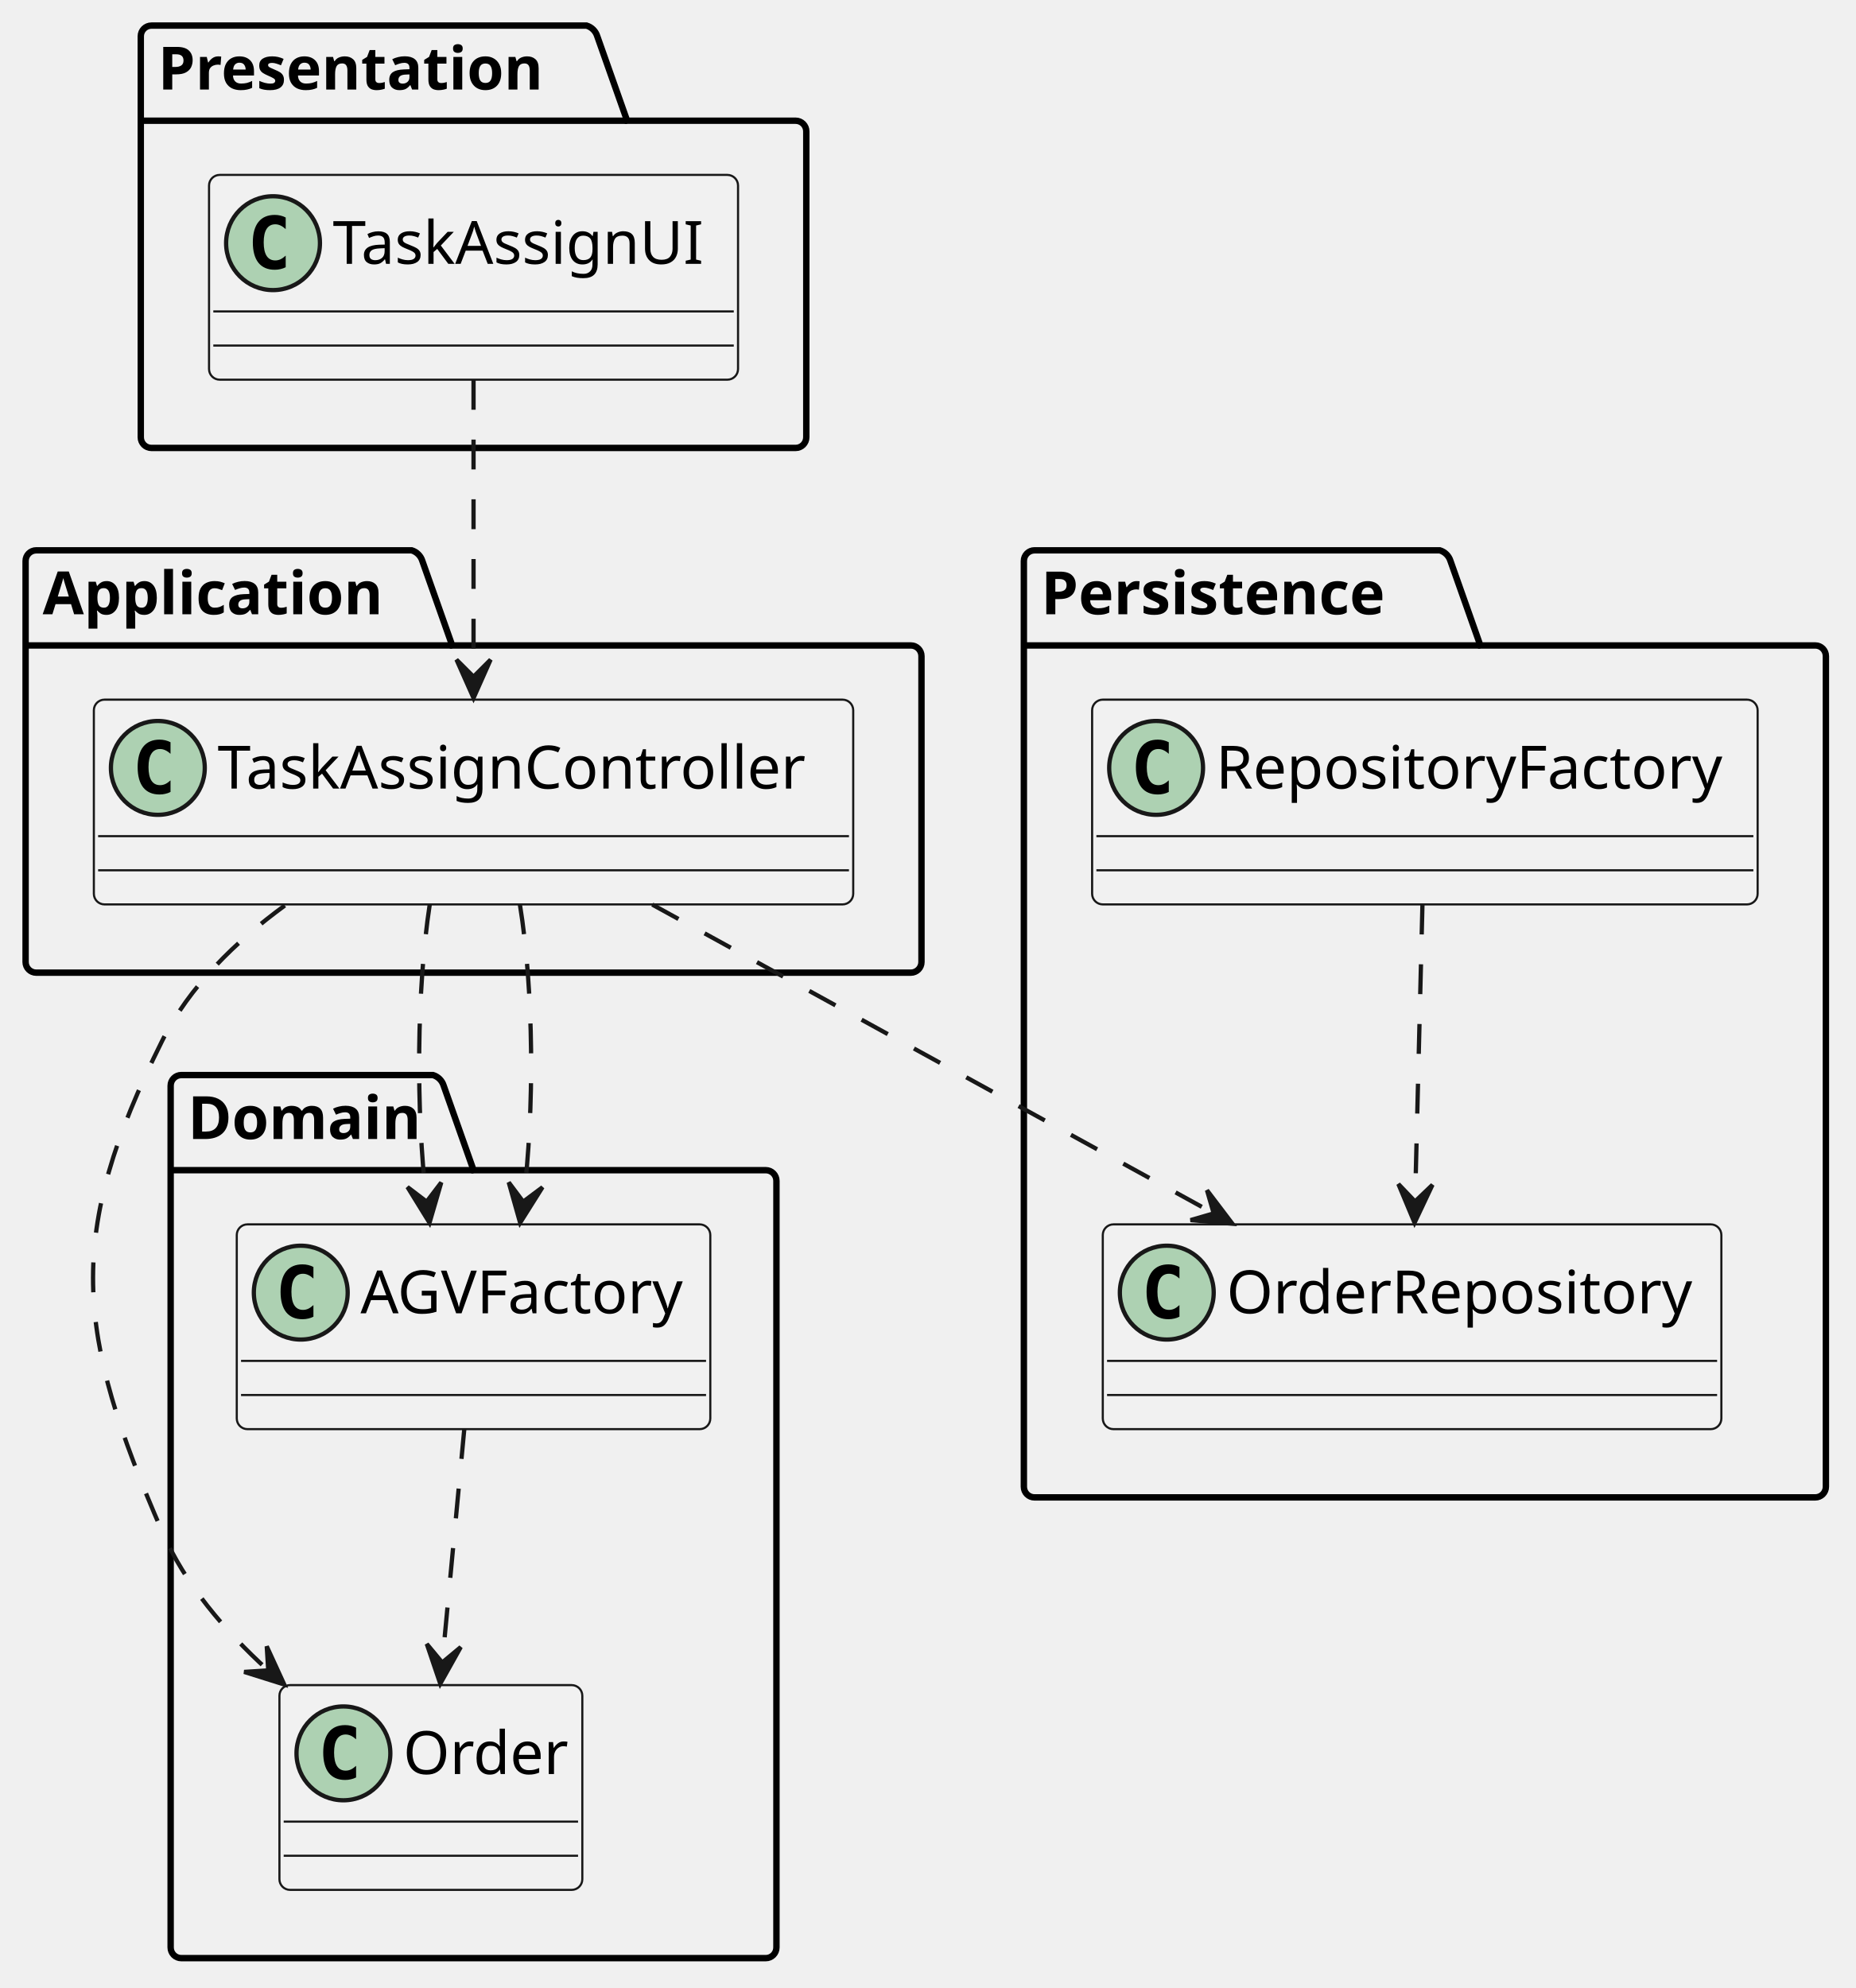
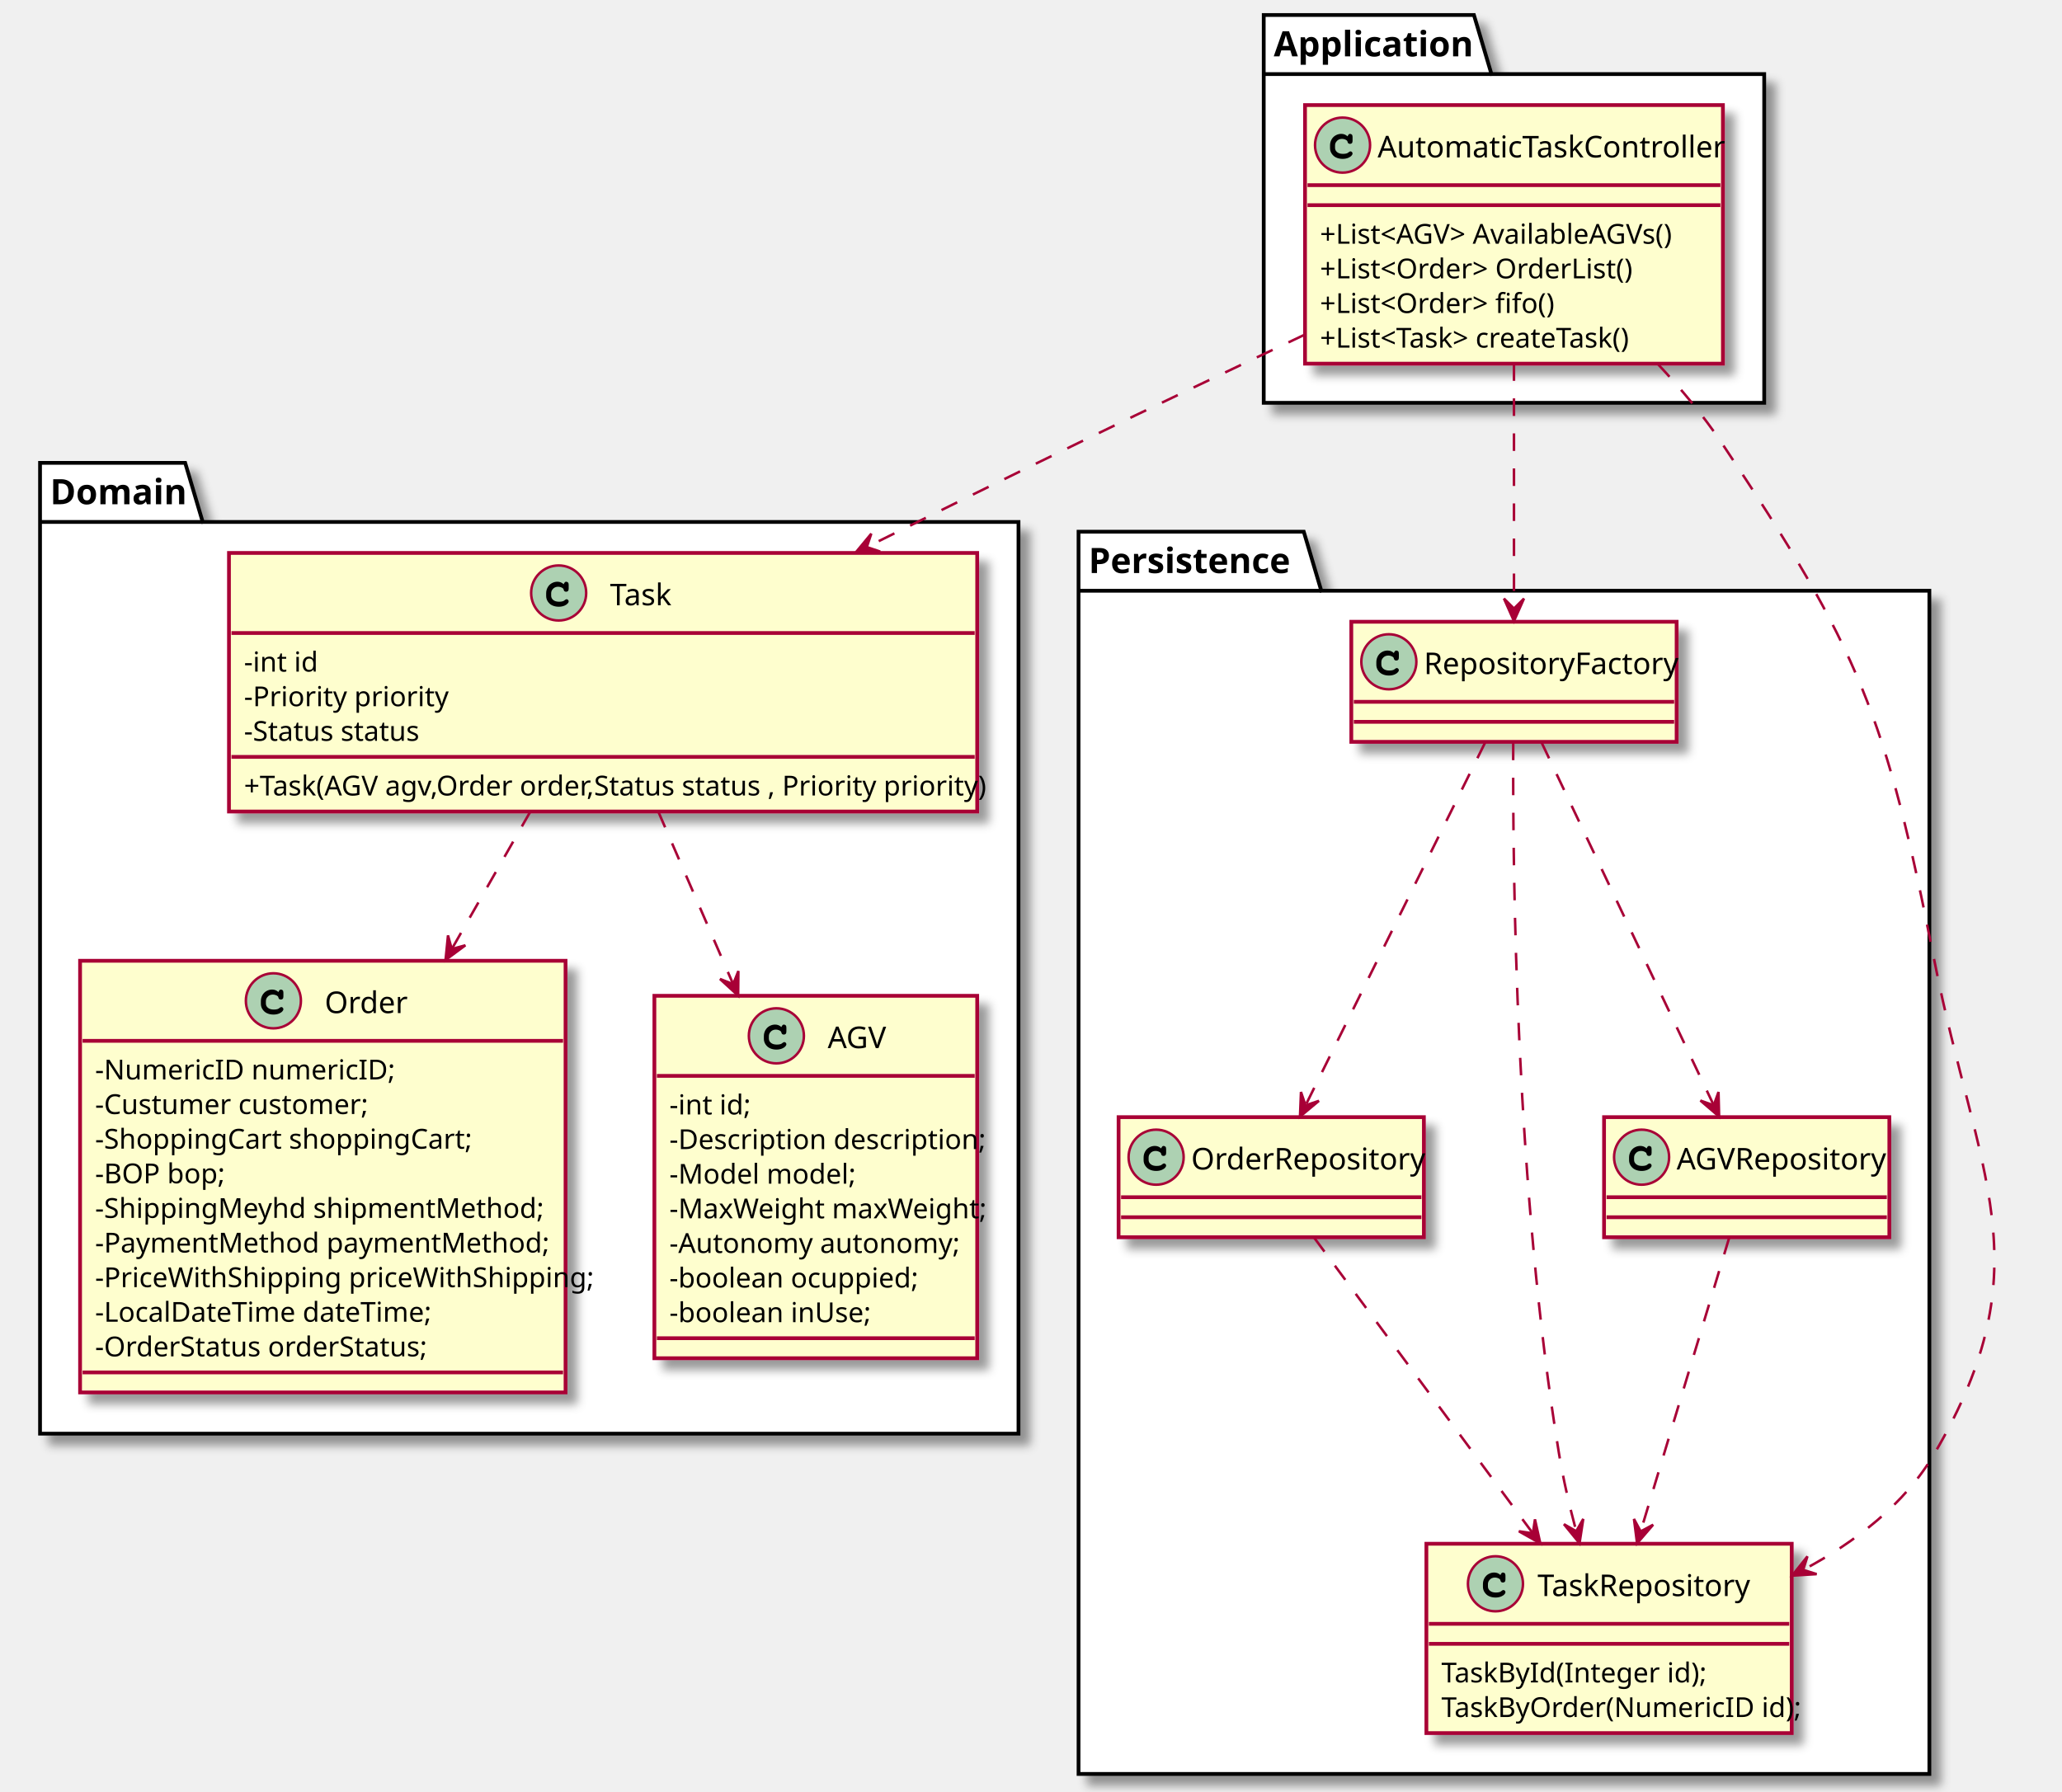
- <svg xmlns="http://www.w3.org/2000/svg" contentStyleType="text/css" height="466px" preserveAspectRatio="none" style="width:435px;height:466px;background:#FFFFFF;" version="1.1" viewBox="0 0 435 466" width="435px" zoomAndPan="magnify">
-   <defs />
+ <svg xmlns="http://www.w3.org/2000/svg" contentScriptType="application/ecmascript" contentStyleType="text/css" height="716px" preserveAspectRatio="none" style="width:824px;height:716px;background:#FFFFFF;" version="1.1" viewBox="0 0 824 716" width="824px" zoomAndPan="magnify">
+   <defs>
+     <filter height="300%" id="fi5oqa2stwlo1" width="300%" x="-1" y="-1">
+       <feGaussianBlur result="blurOut" stdDeviation="2.0" />
+       <feColorMatrix in="blurOut" result="blurOut2" type="matrix" values="0 0 0 0 0 0 0 0 0 0 0 0 0 0 0 0 0 0 .4 0" />
+       <feOffset dx="4.0" dy="4.0" in="blurOut2" result="blurOut3" />
+       <feBlend in="SourceGraphic" in2="blurOut3" mode="normal" />
+     </filter>
+   </defs>
  <g>
-     <g id="cluster_Presentation">
-       <path d="M35.5,6 L137.5,6 A3.75,3.75 0 0 1 140,8.5 L147,28.297 L186.5,28.297 A2.5,2.5 0 0 1 189,30.797 L189,102.5 A2.5,2.5 0 0 1 186.5,105 L35.5,105 A2.5,2.5 0 0 1 33,102.5 L33,8.5 A2.5,2.5 0 0 1 35.5,6 " style="stroke:#000000;stroke-width:1.5;fill:none;" />
-       <line style="stroke:#000000;stroke-width:1.5;fill:none;" x1="33" x2="147" y1="28.297" y2="28.297" />
-       <text fill="#000000" font-family="sans-serif" font-size="14" font-weight="bold" lengthAdjust="spacing" textLength="101" x="37" y="20.995">Presentation</text>
-     </g>
-     <g id="cluster_Application">
-       <path d="M8.5,129 L96.5,129 A3.75,3.75 0 0 1 99,131.5 L106,151.297 L213.5,151.297 A2.5,2.5 0 0 1 216,153.797 L216,225.5 A2.5,2.5 0 0 1 213.5,228 L8.5,228 A2.5,2.5 0 0 1 6,225.5 L6,131.5 A2.5,2.5 0 0 1 8.5,129 " style="stroke:#000000;stroke-width:1.5;fill:none;" />
-       <line style="stroke:#000000;stroke-width:1.5;fill:none;" x1="6" x2="106" y1="151.297" y2="151.297" />
-       <text fill="#000000" font-family="sans-serif" font-size="14" font-weight="bold" lengthAdjust="spacing" textLength="87" x="10" y="143.995">Application</text>
-     </g>
-     <g id="cluster_Domain">
-       <path d="M42.5,252 L101.5,252 A3.75,3.75 0 0 1 104,254.5 L111,274.297 L179.5,274.297 A2.5,2.5 0 0 1 182,276.797 L182,456.5 A2.5,2.5 0 0 1 179.5,459 L42.5,459 A2.5,2.5 0 0 1 40,456.5 L40,254.5 A2.5,2.5 0 0 1 42.5,252 " style="stroke:#000000;stroke-width:1.5;fill:none;" />
-       <line style="stroke:#000000;stroke-width:1.5;fill:none;" x1="40" x2="111" y1="274.297" y2="274.297" />
-       <text fill="#000000" font-family="sans-serif" font-size="14" font-weight="bold" lengthAdjust="spacing" textLength="58" x="44" y="266.995">Domain</text>
-     </g>
-     <g id="cluster_Persistence">
-       <path d="M242.5,129 L337.5,129 A3.75,3.75 0 0 1 340,131.5 L347,151.297 L425.5,151.297 A2.5,2.5 0 0 1 428,153.797 L428,348.5 A2.5,2.5 0 0 1 425.5,351 L242.5,351 A2.5,2.5 0 0 1 240,348.5 L240,131.5 A2.5,2.5 0 0 1 242.5,129 " style="stroke:#000000;stroke-width:1.5;fill:none;" />
-       <line style="stroke:#000000;stroke-width:1.5;fill:none;" x1="240" x2="347" y1="151.297" y2="151.297" />
-       <text fill="#000000" font-family="sans-serif" font-size="14" font-weight="bold" lengthAdjust="spacing" textLength="94" x="244" y="143.995">Persistence</text>
-     </g>
-     <g id="elem_TaskAssignUI">
-       <rect codeLine="5" fill="#F1F1F1" height="48" id="TaskAssignUI" rx="2.5" ry="2.5" style="stroke:#181818;stroke-width:0.5;" width="124" x="49" y="41" />
-       <ellipse cx="64" cy="57" fill="#ADD1B2" rx="11" ry="11" style="stroke:#181818;stroke-width:1.0;" />
-       <path d="M66.969,62.641 Q66.391,62.938 65.75,63.078 Q65.109,63.234 64.406,63.234 Q61.906,63.234 60.578,61.594 Q59.266,59.938 59.266,56.812 Q59.266,53.688 60.578,52.031 Q61.906,50.375 64.406,50.375 Q65.109,50.375 65.75,50.531 Q66.406,50.688 66.969,50.984 L66.969,53.703 Q66.344,53.125 65.75,52.859 Q65.156,52.578 64.531,52.578 Q63.188,52.578 62.5,53.656 Q61.812,54.719 61.812,56.812 Q61.812,58.906 62.5,59.984 Q63.188,61.047 64.531,61.047 Q65.156,61.047 65.75,60.781 Q66.344,60.5 66.969,59.922 L66.969,62.641 Z " fill="#000000" />
-       <text fill="#000000" font-family="sans-serif" font-size="14" lengthAdjust="spacing" textLength="92" x="78" y="61.847">TaskAssignUI</text>
-       <line style="stroke:#181818;stroke-width:0.5;" x1="50" x2="172" y1="73" y2="73" />
-       <line style="stroke:#181818;stroke-width:0.5;" x1="50" x2="172" y1="81" y2="81" />
-     </g>
-     <g id="elem_TaskAssignController">
-       <rect codeLine="11" fill="#F1F1F1" height="48" id="TaskAssignController" rx="2.5" ry="2.5" style="stroke:#181818;stroke-width:0.5;" width="178" x="22" y="164" />
-       <ellipse cx="37" cy="180" fill="#ADD1B2" rx="11" ry="11" style="stroke:#181818;stroke-width:1.0;" />
-       <path d="M39.969,185.641 Q39.391,185.938 38.75,186.078 Q38.109,186.234 37.406,186.234 Q34.906,186.234 33.578,184.594 Q32.266,182.938 32.266,179.812 Q32.266,176.688 33.578,175.031 Q34.906,173.375 37.406,173.375 Q38.109,173.375 38.75,173.531 Q39.406,173.688 39.969,173.984 L39.969,176.703 Q39.344,176.125 38.75,175.859 Q38.156,175.578 37.531,175.578 Q36.188,175.578 35.5,176.656 Q34.812,177.719 34.812,179.812 Q34.812,181.906 35.5,182.984 Q36.188,184.047 37.531,184.047 Q38.156,184.047 38.75,183.781 Q39.344,183.5 39.969,182.922 L39.969,185.641 Z " fill="#000000" />
-       <text fill="#000000" font-family="sans-serif" font-size="14" lengthAdjust="spacing" textLength="146" x="51" y="184.847">TaskAssignController</text>
-       <line style="stroke:#181818;stroke-width:0.5;" x1="23" x2="199" y1="196" y2="196" />
-       <line style="stroke:#181818;stroke-width:0.5;" x1="23" x2="199" y1="204" y2="204" />
-     </g>
-     <g id="elem_Order">
-       <rect codeLine="18" fill="#F1F1F1" height="48" id="Order" rx="2.5" ry="2.5" style="stroke:#181818;stroke-width:0.5;" width="71" x="65.5" y="395" />
-       <ellipse cx="80.5" cy="411" fill="#ADD1B2" rx="11" ry="11" style="stroke:#181818;stroke-width:1.0;" />
-       <path d="M83.469,416.641 Q82.891,416.938 82.25,417.078 Q81.609,417.234 80.906,417.234 Q78.406,417.234 77.078,415.594 Q75.766,413.938 75.766,410.812 Q75.766,407.688 77.078,406.031 Q78.406,404.375 80.906,404.375 Q81.609,404.375 82.25,404.531 Q82.906,404.688 83.469,404.984 L83.469,407.703 Q82.844,407.125 82.25,406.859 Q81.656,406.578 81.031,406.578 Q79.688,406.578 79,407.656 Q78.312,408.719 78.312,410.812 Q78.312,412.906 79,413.984 Q79.688,415.047 81.031,415.047 Q81.656,415.047 82.25,414.781 Q82.844,414.5 83.469,413.922 L83.469,416.641 Z " fill="#000000" />
-       <text fill="#000000" font-family="sans-serif" font-size="14" lengthAdjust="spacing" textLength="39" x="94.5" y="415.847">Order</text>
-       <line style="stroke:#181818;stroke-width:0.5;" x1="66.5" x2="135.5" y1="427" y2="427" />
-       <line style="stroke:#181818;stroke-width:0.5;" x1="66.5" x2="135.5" y1="435" y2="435" />
-     </g>
-     <g id="elem_AGVFactory">
-       <rect codeLine="23" fill="#F1F1F1" height="48" id="AGVFactory" rx="2.5" ry="2.5" style="stroke:#181818;stroke-width:0.5;" width="111" x="55.5" y="287" />
-       <ellipse cx="70.5" cy="303" fill="#ADD1B2" rx="11" ry="11" style="stroke:#181818;stroke-width:1.0;" />
-       <path d="M73.469,308.641 Q72.891,308.938 72.25,309.078 Q71.609,309.234 70.906,309.234 Q68.406,309.234 67.078,307.594 Q65.766,305.938 65.766,302.812 Q65.766,299.688 67.078,298.031 Q68.406,296.375 70.906,296.375 Q71.609,296.375 72.25,296.531 Q72.906,296.688 73.469,296.984 L73.469,299.703 Q72.844,299.125 72.25,298.859 Q71.656,298.578 71.031,298.578 Q69.688,298.578 69,299.656 Q68.312,300.719 68.312,302.812 Q68.312,304.906 69,305.984 Q69.688,307.047 71.031,307.047 Q71.656,307.047 72.25,306.781 Q72.844,306.5 73.469,305.922 L73.469,308.641 Z " fill="#000000" />
-       <text fill="#000000" font-family="sans-serif" font-size="14" lengthAdjust="spacing" textLength="79" x="84.5" y="307.847">AGVFactory</text>
-       <line style="stroke:#181818;stroke-width:0.5;" x1="56.5" x2="165.5" y1="319" y2="319" />
-       <line style="stroke:#181818;stroke-width:0.5;" x1="56.5" x2="165.5" y1="327" y2="327" />
-     </g>
-     <g id="elem_RepositoryFactory">
-       <rect codeLine="31" fill="#F1F1F1" height="48" id="RepositoryFactory" rx="2.5" ry="2.5" style="stroke:#181818;stroke-width:0.5;" width="156" x="256" y="164" />
-       <ellipse cx="271" cy="180" fill="#ADD1B2" rx="11" ry="11" style="stroke:#181818;stroke-width:1.0;" />
-       <path d="M273.969,185.641 Q273.391,185.938 272.75,186.078 Q272.109,186.234 271.406,186.234 Q268.906,186.234 267.578,184.594 Q266.266,182.938 266.266,179.812 Q266.266,176.688 267.578,175.031 Q268.906,173.375 271.406,173.375 Q272.109,173.375 272.75,173.531 Q273.406,173.688 273.969,173.984 L273.969,176.703 Q273.344,176.125 272.75,175.859 Q272.156,175.578 271.531,175.578 Q270.188,175.578 269.5,176.656 Q268.812,177.719 268.812,179.812 Q268.812,181.906 269.5,182.984 Q270.188,184.047 271.531,184.047 Q272.156,184.047 272.75,183.781 Q273.344,183.5 273.969,182.922 L273.969,185.641 Z " fill="#000000" />
-       <text fill="#000000" font-family="sans-serif" font-size="14" lengthAdjust="spacing" textLength="124" x="285" y="184.847">RepositoryFactory</text>
-       <line style="stroke:#181818;stroke-width:0.5;" x1="257" x2="411" y1="196" y2="196" />
-       <line style="stroke:#181818;stroke-width:0.5;" x1="257" x2="411" y1="204" y2="204" />
-     </g>
-     <g id="elem_OrderRepository">
-       <rect codeLine="35" fill="#F1F1F1" height="48" id="OrderRepository" rx="2.5" ry="2.5" style="stroke:#181818;stroke-width:0.5;" width="145" x="258.5" y="287" />
-       <ellipse cx="273.5" cy="303" fill="#ADD1B2" rx="11" ry="11" style="stroke:#181818;stroke-width:1.0;" />
-       <path d="M276.469,308.641 Q275.891,308.938 275.25,309.078 Q274.609,309.234 273.906,309.234 Q271.406,309.234 270.078,307.594 Q268.766,305.938 268.766,302.812 Q268.766,299.688 270.078,298.031 Q271.406,296.375 273.906,296.375 Q274.609,296.375 275.25,296.531 Q275.906,296.688 276.469,296.984 L276.469,299.703 Q275.844,299.125 275.25,298.859 Q274.656,298.578 274.031,298.578 Q272.688,298.578 272,299.656 Q271.312,300.719 271.312,302.812 Q271.312,304.906 272,305.984 Q272.688,307.047 274.031,307.047 Q274.656,307.047 275.25,306.781 Q275.844,306.5 276.469,305.922 L276.469,308.641 Z " fill="#000000" />
-       <text fill="#000000" font-family="sans-serif" font-size="14" lengthAdjust="spacing" textLength="113" x="287.5" y="307.847">OrderRepository</text>
-       <line style="stroke:#181818;stroke-width:0.5;" x1="259.5" x2="402.5" y1="319" y2="319" />
-       <line style="stroke:#181818;stroke-width:0.5;" x1="259.5" x2="402.5" y1="327" y2="327" />
-     </g>
-     <g id="link_TaskAssignUI_TaskAssignController">
-       <path codeLine="42" d="M111,89.04 C111,108.77 111,137.24 111,158.41 " fill="none" id="TaskAssignUI-to-TaskAssignController" style="stroke:#181818;stroke-width:1.0;stroke-dasharray:7.0,7.0;" />
-       <polygon fill="#181818" points="111,163.63,115,154.63,111,158.63,107,154.63,111,163.63" style="stroke:#181818;stroke-width:1.0;" />
-     </g>
-     <g id="link_TaskAssignController_Order">
-       <path codeLine="43" d="M66.76,212.26 C55.29,220.63 44.37,231.22 38,244 C15.19,289.74 17.67,312.11 38,359 C43.37,371.38 52.75,382.35 62.67,391.37 " fill="none" id="TaskAssignController-to-Order" style="stroke:#181818;stroke-width:1.0;stroke-dasharray:7.0,7.0;" />
-       <polygon fill="#181818" points="66.63,394.86,62.527,385.907,62.88,391.552,57.235,391.906,66.63,394.86" style="stroke:#181818;stroke-width:1.0;" />
-     </g>
-     <g id="link_TaskAssignController_OrderRepository">
-       <path codeLine="44" d="M152.9,212.04 C190.4,232.67 245.3,262.86 284.22,284.27 " fill="none" id="TaskAssignController-to-OrderRepository" style="stroke:#181818;stroke-width:1.0;stroke-dasharray:7.0,7.0;" />
-       <polygon fill="#181818" points="288.88,286.84,282.925,278.996,284.5,284.429,279.067,286.004,288.88,286.84" style="stroke:#181818;stroke-width:1.0;" />
-     </g>
-     <g id="link_TaskAssignController_AGVFactory">
-       <path codeLine="45" d="M100.73,212.04 C97.7,231.77 97.44,260.24 99.98,281.41 " fill="none" id="TaskAssignController-to-AGVFactory" style="stroke:#181818;stroke-width:1.0;stroke-dasharray:7.0,7.0;" />
-       <polygon fill="#181818" points="100.68,286.63,103.436,277.175,100.009,281.675,95.508,278.248,100.68,286.63" style="stroke:#181818;stroke-width:1.0;" />
-     </g>
-     <g id="link_TaskAssignController_AGVFactory">
-       <path codeLine="46" d="M121.87,212.04 C125.09,231.77 125.35,260.24 122.67,281.41 " fill="none" id="TaskAssignController-to-AGVFactory-1" style="stroke:#181818;stroke-width:1.0;stroke-dasharray:7.0,7.0;" />
-       <polygon fill="#181818" points="121.92,286.63,127.166,278.295,122.635,281.681,119.248,277.15,121.92,286.63" style="stroke:#181818;stroke-width:1.0;" />
-     </g>
-     <g id="link_RepositoryFactory_OrderRepository">
-       <path codeLine="47" d="M333.43,212.04 C332.94,231.77 332.23,260.24 331.71,281.41 " fill="none" id="RepositoryFactory-to-OrderRepository" style="stroke:#181818;stroke-width:1.0;stroke-dasharray:7.0,7.0;" />
-       <polygon fill="#181818" points="331.58,286.63,335.785,277.724,331.694,281.631,327.787,277.541,331.58,286.63" style="stroke:#181818;stroke-width:1.0;" />
-     </g>
-     <g id="link_AGVFactory_Order">
-       <path codeLine="48" d="M108.83,335 C107.32,351 105.3,372.45 103.69,389.53 " fill="none" id="AGVFactory-to-Order" style="stroke:#181818;stroke-width:1.0;stroke-dasharray:7.0,7.0;" />
-       <polygon fill="#181818" points="103.2,394.68,108.007,386.084,103.658,389.701,100.041,385.351,103.2,394.68" style="stroke:#181818;stroke-width:1.0;" />
-     </g>
+     <polygon fill="#FFFFFF" filter="url(#fi5oqa2stwlo1)" points="505,6,589,6,596,29.609,705,29.609,705,161,505,161,505,6" style="stroke:#000000;stroke-width:1.5;" />
+     <line style="stroke:#000000;stroke-width:1.5;" x1="505" x2="596" y1="29.609" y2="29.609" />
+     <text fill="#000000" font-family="sans-serif" font-size="14" font-weight="bold" lengthAdjust="spacing" textLength="78" x="509" y="22.533">Application</text>
+     <polygon fill="#FFFFFF" filter="url(#fi5oqa2stwlo1)" points="16,185,74,185,81,208.609,407,208.609,407,573,16,573,16,185" style="stroke:#000000;stroke-width:1.5;" />
+     <line style="stroke:#000000;stroke-width:1.5;" x1="16" x2="81" y1="208.609" y2="208.609" />
+     <text fill="#000000" font-family="sans-serif" font-size="14" font-weight="bold" lengthAdjust="spacing" textLength="52" x="20" y="201.533">Domain</text>
+     <polygon fill="#FFFFFF" filter="url(#fi5oqa2stwlo1)" points="431,212.5,521,212.5,528,236.109,771,236.109,771,709,431,709,431,212.5" style="stroke:#000000;stroke-width:1.5;" />
+     <line style="stroke:#000000;stroke-width:1.5;" x1="431" x2="528" y1="236.109" y2="236.109" />
+     <text fill="#000000" font-family="sans-serif" font-size="14" font-weight="bold" lengthAdjust="spacing" textLength="84" x="435" y="229.033">Persistence</text>
+     <rect codeLine="8" fill="#FEFECE" filter="url(#fi5oqa2stwlo1)" height="103.344" id="AutomaticTaskController" style="stroke:#A80036;stroke-width:1.5;" width="167" x="521.5" y="42" />
+     <ellipse cx="536.5" cy="58" fill="#ADD1B2" rx="11" ry="11" style="stroke:#A80036;stroke-width:1.0;" />
+     <path d="M538.5,54.5 Q538.703,54 538.938,53.75 Q539.172,53.5 539.438,53.5 Q539.906,53.5 540.203,53.781 Q540.5,54.062 540.5,54.719 L540.5,56.281 Q540.5,56.938 540.219,57.219 Q539.938,57.5 539.5,57.5 Q539.109,57.5 538.859,57.328 Q538.609,57.156 538.5,56.703 Q538.453,56.391 538.281,56.219 Q537.969,55.891 537.406,55.703 Q536.844,55.5 536.281,55.5 Q535.578,55.5 534.984,55.781 Q534.406,56.062 533.953,56.688 Q533.5,57.312 533.5,58.172 L533.5,59.094 Q533.5,60.125 534.344,60.812 Q535.188,61.5 536.688,61.5 Q537.578,61.5 538.203,61.297 Q538.562,61.188 538.969,60.828 Q539.234,60.625 539.375,60.562 Q539.516,60.5 539.688,60.5 Q540.016,60.5 540.25,60.766 Q540.5,61.016 540.5,61.375 Q540.5,61.719 540.156,62.125 Q539.656,62.719 538.859,63.047 Q537.812,63.5 536.531,63.5 Q535.031,63.5 533.828,62.906 Q532.859,62.438 532.172,61.422 Q531.5,60.406 531.5,59.203 L531.5,58.109 Q531.5,56.859 532.094,55.766 Q532.703,54.672 533.75,54.094 Q534.812,53.5 536,53.5 Q536.719,53.5 537.344,53.75 Q537.969,54 538.5,54.5 Z " fill="#000000" />
+     <text fill="#000000" font-family="sans-serif" font-size="12" lengthAdjust="spacing" textLength="135" x="550.5" y="62.91">AutomaticTaskController</text>
+     <line style="stroke:#A80036;stroke-width:1.5;" x1="522.5" x2="687.5" y1="74" y2="74" />
+     <line style="stroke:#A80036;stroke-width:1.5;" x1="522.5" x2="687.5" y1="82" y2="82" />
+     <text fill="#000000" font-family="sans-serif" font-size="11" lengthAdjust="spacing" textLength="144" x="527.5" y="97.419">+List&lt;AGV&gt; AvailableAGVs()</text>
+     <text fill="#000000" font-family="sans-serif" font-size="11" lengthAdjust="spacing" textLength="119" x="527.5" y="111.255">+List&lt;Order&gt; OrderList()</text>
+     <text fill="#000000" font-family="sans-serif" font-size="11" lengthAdjust="spacing" textLength="90" x="527.5" y="125.091">+List&lt;Order&gt; fifo()</text>
+     <text fill="#000000" font-family="sans-serif" font-size="11" lengthAdjust="spacing" textLength="123" x="527.5" y="138.927">+List&lt;Task&gt; createTask()</text>
+     <rect codeLine="19" fill="#FEFECE" filter="url(#fi5oqa2stwlo1)" height="172.523" id="Order" style="stroke:#A80036;stroke-width:1.5;" width="194" x="32" y="384" />
+     <ellipse cx="109.25" cy="400" fill="#ADD1B2" rx="11" ry="11" style="stroke:#A80036;stroke-width:1.0;" />
+     <path d="M111.25,396.5 Q111.453,396 111.688,395.75 Q111.922,395.5 112.188,395.5 Q112.656,395.5 112.953,395.781 Q113.25,396.062 113.25,396.719 L113.25,398.281 Q113.25,398.938 112.969,399.219 Q112.688,399.5 112.25,399.5 Q111.859,399.5 111.609,399.328 Q111.359,399.156 111.25,398.703 Q111.203,398.391 111.031,398.219 Q110.719,397.891 110.156,397.703 Q109.594,397.5 109.031,397.5 Q108.328,397.5 107.734,397.781 Q107.156,398.062 106.703,398.688 Q106.25,399.312 106.25,400.172 L106.25,401.094 Q106.25,402.125 107.094,402.812 Q107.938,403.5 109.438,403.5 Q110.328,403.5 110.953,403.297 Q111.312,403.188 111.719,402.828 Q111.984,402.625 112.125,402.562 Q112.266,402.5 112.438,402.5 Q112.766,402.5 113,402.766 Q113.25,403.016 113.25,403.375 Q113.25,403.719 112.906,404.125 Q112.406,404.719 111.609,405.047 Q110.562,405.5 109.281,405.5 Q107.781,405.5 106.578,404.906 Q105.609,404.438 104.922,403.422 Q104.25,402.406 104.25,401.203 L104.25,400.109 Q104.25,398.859 104.844,397.766 Q105.453,396.672 106.5,396.094 Q107.562,395.5 108.75,395.5 Q109.469,395.5 110.094,395.75 Q110.719,396 111.25,396.5 Z " fill="#000000" />
+     <text fill="#000000" font-family="sans-serif" font-size="12" lengthAdjust="spacing" textLength="31" x="129.75" y="404.91">Order</text>
+     <line style="stroke:#A80036;stroke-width:1.5;" x1="33" x2="225" y1="416" y2="416" />
+     <text fill="#000000" font-family="sans-serif" font-size="11" lengthAdjust="spacing" textLength="105" x="38" y="431.419">-NumericID numericID;</text>
+     <text fill="#000000" font-family="sans-serif" font-size="11" lengthAdjust="spacing" textLength="101" x="38" y="445.255">-Custumer customer;</text>
+     <text fill="#000000" font-family="sans-serif" font-size="11" lengthAdjust="spacing" textLength="139" x="38" y="459.091">-ShoppingCart shoppingCart;</text>
+     <text fill="#000000" font-family="sans-serif" font-size="11" lengthAdjust="spacing" textLength="49" x="38" y="472.927">-BOP bop;</text>
+     <text fill="#000000" font-family="sans-serif" font-size="11" lengthAdjust="spacing" textLength="161" x="38" y="486.763">-ShippingMeyhd shipmentMethod;</text>
+     <text fill="#000000" font-family="sans-serif" font-size="11" lengthAdjust="spacing" textLength="162" x="38" y="500.599">-PaymentMethod paymentMethod;</text>
+     <text fill="#000000" font-family="sans-serif" font-size="11" lengthAdjust="spacing" textLength="182" x="38" y="514.435">-PriceWithShipping priceWithShipping;</text>
+     <text fill="#000000" font-family="sans-serif" font-size="11" lengthAdjust="spacing" textLength="123" x="38" y="528.27">-LocalDateTime dateTime;</text>
+     <text fill="#000000" font-family="sans-serif" font-size="11" lengthAdjust="spacing" textLength="126" x="38" y="542.106">-OrderStatus orderStatus;</text>
+     <line style="stroke:#A80036;stroke-width:1.5;" x1="33" x2="225" y1="548.523" y2="548.523" />
+     <rect codeLine="32" fill="#FEFECE" filter="url(#fi5oqa2stwlo1)" height="103.344" id="Task" style="stroke:#A80036;stroke-width:1.5;" width="299" x="91.5" y="221" />
+     <ellipse cx="223.25" cy="237" fill="#ADD1B2" rx="11" ry="11" style="stroke:#A80036;stroke-width:1.0;" />
+     <path d="M225.25,233.5 Q225.453,233 225.688,232.75 Q225.922,232.5 226.188,232.5 Q226.656,232.5 226.953,232.781 Q227.25,233.062 227.25,233.719 L227.25,235.281 Q227.25,235.938 226.969,236.219 Q226.688,236.5 226.25,236.5 Q225.859,236.5 225.609,236.328 Q225.359,236.156 225.25,235.703 Q225.203,235.391 225.031,235.219 Q224.719,234.891 224.156,234.703 Q223.594,234.5 223.031,234.5 Q222.328,234.5 221.734,234.781 Q221.156,235.062 220.703,235.688 Q220.25,236.312 220.25,237.172 L220.25,238.094 Q220.25,239.125 221.094,239.812 Q221.938,240.5 223.438,240.5 Q224.328,240.5 224.953,240.297 Q225.312,240.188 225.719,239.828 Q225.984,239.625 226.125,239.562 Q226.266,239.5 226.438,239.5 Q226.766,239.5 227,239.766 Q227.25,240.016 227.25,240.375 Q227.25,240.719 226.906,241.125 Q226.406,241.719 225.609,242.047 Q224.562,242.5 223.281,242.5 Q221.781,242.5 220.578,241.906 Q219.609,241.438 218.922,240.422 Q218.25,239.406 218.25,238.203 L218.25,237.109 Q218.25,235.859 218.844,234.766 Q219.453,233.672 220.5,233.094 Q221.562,232.5 222.75,232.5 Q223.469,232.5 224.094,232.75 Q224.719,233 225.25,233.5 Z " fill="#000000" />
+     <text fill="#000000" font-family="sans-serif" font-size="12" lengthAdjust="spacing" textLength="27" x="243.75" y="241.91">Task</text>
+     <line style="stroke:#A80036;stroke-width:1.5;" x1="92.5" x2="389.5" y1="253" y2="253" />
+     <text fill="#000000" font-family="sans-serif" font-size="11" lengthAdjust="spacing" textLength="26" x="97.5" y="268.419">-int id</text>
+     <text fill="#000000" font-family="sans-serif" font-size="11" lengthAdjust="spacing" textLength="73" x="97.5" y="282.255">-Priority priority</text>
+     <text fill="#000000" font-family="sans-serif" font-size="11" lengthAdjust="spacing" textLength="68" x="97.5" y="296.091">-Status status</text>
+     <line style="stroke:#A80036;stroke-width:1.5;" x1="92.5" x2="389.5" y1="302.508" y2="302.508" />
+     <text fill="#000000" font-family="sans-serif" font-size="11" lengthAdjust="spacing" textLength="287" x="97.5" y="317.927">+Task(AGV agv,Order order,Status status , Priority priority)</text>
+     <rect codeLine="39" fill="#FEFECE" filter="url(#fi5oqa2stwlo1)" height="144.852" id="AGV" style="stroke:#A80036;stroke-width:1.5;" width="129" x="261.5" y="398" />
+     <ellipse cx="310.25" cy="414" fill="#ADD1B2" rx="11" ry="11" style="stroke:#A80036;stroke-width:1.0;" />
+     <path d="M312.25,410.5 Q312.453,410 312.688,409.75 Q312.922,409.5 313.188,409.5 Q313.656,409.5 313.953,409.781 Q314.25,410.062 314.25,410.719 L314.25,412.281 Q314.25,412.938 313.969,413.219 Q313.688,413.5 313.25,413.5 Q312.859,413.5 312.609,413.328 Q312.359,413.156 312.25,412.703 Q312.203,412.391 312.031,412.219 Q311.719,411.891 311.156,411.703 Q310.594,411.5 310.031,411.5 Q309.328,411.5 308.734,411.781 Q308.156,412.062 307.703,412.688 Q307.25,413.312 307.25,414.172 L307.25,415.094 Q307.25,416.125 308.094,416.812 Q308.938,417.5 310.438,417.5 Q311.328,417.5 311.953,417.297 Q312.312,417.188 312.719,416.828 Q312.984,416.625 313.125,416.562 Q313.266,416.5 313.438,416.5 Q313.766,416.5 314,416.766 Q314.25,417.016 314.25,417.375 Q314.25,417.719 313.906,418.125 Q313.406,418.719 312.609,419.047 Q311.562,419.5 310.281,419.5 Q308.781,419.5 307.578,418.906 Q306.609,418.438 305.922,417.422 Q305.25,416.406 305.25,415.203 L305.25,414.109 Q305.25,412.859 305.844,411.766 Q306.453,410.672 307.5,410.094 Q308.562,409.5 309.75,409.5 Q310.469,409.5 311.094,409.75 Q311.719,410 312.25,410.5 Z " fill="#000000" />
+     <text fill="#000000" font-family="sans-serif" font-size="12" lengthAdjust="spacing" textLength="23" x="330.75" y="418.91">AGV</text>
+     <line style="stroke:#A80036;stroke-width:1.5;" x1="262.5" x2="389.5" y1="430" y2="430" />
+     <text fill="#000000" font-family="sans-serif" font-size="11" lengthAdjust="spacing" textLength="29" x="267.5" y="445.419">-int id;</text>
+     <text fill="#000000" font-family="sans-serif" font-size="11" lengthAdjust="spacing" textLength="117" x="267.5" y="459.255">-Description description;</text>
+     <text fill="#000000" font-family="sans-serif" font-size="11" lengthAdjust="spacing" textLength="66" x="267.5" y="473.091">-Model model;</text>
+     <text fill="#000000" font-family="sans-serif" font-size="11" lengthAdjust="spacing" textLength="116" x="267.5" y="486.927">-MaxWeight maxWeight;</text>
+     <text fill="#000000" font-family="sans-serif" font-size="11" lengthAdjust="spacing" textLength="106" x="267.5" y="500.763">-Autonomy autonomy;</text>
+     <text fill="#000000" font-family="sans-serif" font-size="11" lengthAdjust="spacing" textLength="92" x="267.5" y="514.599">-boolean ocuppied;</text>
+     <text fill="#000000" font-family="sans-serif" font-size="11" lengthAdjust="spacing" textLength="75" x="267.5" y="528.435">-boolean inUse;</text>
+     <line style="stroke:#A80036;stroke-width:1.5;" x1="262.5" x2="389.5" y1="534.852" y2="534.852" />
+     <rect codeLine="52" fill="#FEFECE" filter="url(#fi5oqa2stwlo1)" height="48" id="RepositoryFactory" style="stroke:#A80036;stroke-width:1.5;" width="130" x="540" y="248.5" />
+     <ellipse cx="555" cy="264.5" fill="#ADD1B2" rx="11" ry="11" style="stroke:#A80036;stroke-width:1.0;" />
+     <path d="M557,261 Q557.203,260.5 557.438,260.25 Q557.672,260 557.938,260 Q558.406,260 558.703,260.281 Q559,260.562 559,261.219 L559,262.781 Q559,263.438 558.719,263.719 Q558.438,264 558,264 Q557.609,264 557.359,263.828 Q557.109,263.656 557,263.203 Q556.953,262.891 556.781,262.719 Q556.469,262.391 555.906,262.203 Q555.344,262 554.781,262 Q554.078,262 553.484,262.281 Q552.906,262.562 552.453,263.188 Q552,263.812 552,264.672 L552,265.594 Q552,266.625 552.844,267.312 Q553.688,268 555.188,268 Q556.078,268 556.703,267.797 Q557.062,267.688 557.469,267.328 Q557.734,267.125 557.875,267.062 Q558.016,267 558.188,267 Q558.516,267 558.75,267.266 Q559,267.516 559,267.875 Q559,268.219 558.656,268.625 Q558.156,269.219 557.359,269.547 Q556.312,270 555.031,270 Q553.531,270 552.328,269.406 Q551.359,268.938 550.672,267.922 Q550,266.906 550,265.703 L550,264.609 Q550,263.359 550.594,262.266 Q551.203,261.172 552.25,260.594 Q553.312,260 554.5,260 Q555.219,260 555.844,260.25 Q556.469,260.5 557,261 Z " fill="#000000" />
+     <text fill="#000000" font-family="sans-serif" font-size="12" lengthAdjust="spacing" textLength="98" x="569" y="269.41">RepositoryFactory</text>
+     <line style="stroke:#A80036;stroke-width:1.5;" x1="541" x2="669" y1="280.5" y2="280.5" />
+     <line style="stroke:#A80036;stroke-width:1.5;" x1="541" x2="669" y1="288.5" y2="288.5" />
+     <rect codeLine="56" fill="#FEFECE" filter="url(#fi5oqa2stwlo1)" height="48" id="OrderRepository" style="stroke:#A80036;stroke-width:1.5;" width="122" x="447" y="446.5" />
+     <ellipse cx="462" cy="462.5" fill="#ADD1B2" rx="11" ry="11" style="stroke:#A80036;stroke-width:1.0;" />
+     <path d="M464,459 Q464.203,458.5 464.438,458.25 Q464.672,458 464.938,458 Q465.406,458 465.703,458.281 Q466,458.562 466,459.219 L466,460.781 Q466,461.438 465.719,461.719 Q465.438,462 465,462 Q464.609,462 464.359,461.828 Q464.109,461.656 464,461.203 Q463.953,460.891 463.781,460.719 Q463.469,460.391 462.906,460.203 Q462.344,460 461.781,460 Q461.078,460 460.484,460.281 Q459.906,460.562 459.453,461.188 Q459,461.812 459,462.672 L459,463.594 Q459,464.625 459.844,465.312 Q460.688,466 462.188,466 Q463.078,466 463.703,465.797 Q464.062,465.688 464.469,465.328 Q464.734,465.125 464.875,465.062 Q465.016,465 465.188,465 Q465.516,465 465.75,465.266 Q466,465.516 466,465.875 Q466,466.219 465.656,466.625 Q465.156,467.219 464.359,467.547 Q463.312,468 462.031,468 Q460.531,468 459.328,467.406 Q458.359,466.938 457.672,465.922 Q457,464.906 457,463.703 L457,462.609 Q457,461.359 457.594,460.266 Q458.203,459.172 459.25,458.594 Q460.312,458 461.5,458 Q462.219,458 462.844,458.25 Q463.469,458.5 464,459 Z " fill="#000000" />
+     <text fill="#000000" font-family="sans-serif" font-size="12" lengthAdjust="spacing" textLength="90" x="476" y="467.41">OrderRepository</text>
+     <line style="stroke:#A80036;stroke-width:1.5;" x1="448" x2="568" y1="478.5" y2="478.5" />
+     <line style="stroke:#A80036;stroke-width:1.5;" x1="448" x2="568" y1="486.5" y2="486.5" />
+     <rect codeLine="59" fill="#FEFECE" filter="url(#fi5oqa2stwlo1)" height="75.672" id="TaskRepository" style="stroke:#A80036;stroke-width:1.5;" width="146" x="570" y="617" />
+     <ellipse cx="597.6" cy="633" fill="#ADD1B2" rx="11" ry="11" style="stroke:#A80036;stroke-width:1.0;" />
+     <path d="M599.6,629.5 Q599.803,629 600.038,628.75 Q600.272,628.5 600.538,628.5 Q601.006,628.5 601.303,628.781 Q601.6,629.062 601.6,629.719 L601.6,631.281 Q601.6,631.938 601.319,632.219 Q601.038,632.5 600.6,632.5 Q600.209,632.5 599.959,632.328 Q599.709,632.156 599.6,631.703 Q599.553,631.391 599.381,631.219 Q599.069,630.891 598.506,630.703 Q597.944,630.5 597.381,630.5 Q596.678,630.5 596.084,630.781 Q595.506,631.062 595.053,631.688 Q594.6,632.312 594.6,633.172 L594.6,634.094 Q594.6,635.125 595.444,635.812 Q596.288,636.5 597.788,636.5 Q598.678,636.5 599.303,636.297 Q599.663,636.188 600.069,635.828 Q600.334,635.625 600.475,635.562 Q600.616,635.5 600.788,635.5 Q601.116,635.5 601.35,635.766 Q601.6,636.016 601.6,636.375 Q601.6,636.719 601.256,637.125 Q600.756,637.719 599.959,638.047 Q598.913,638.5 597.631,638.5 Q596.131,638.5 594.928,637.906 Q593.959,637.438 593.272,636.422 Q592.6,635.406 592.6,634.203 L592.6,633.109 Q592.6,631.859 593.194,630.766 Q593.803,629.672 594.85,629.094 Q595.913,628.5 597.1,628.5 Q597.819,628.5 598.444,628.75 Q599.069,629 599.6,629.5 Z " fill="#000000" />
+     <text fill="#000000" font-family="sans-serif" font-size="12" lengthAdjust="spacing" textLength="86" x="614.4" y="637.91">TaskRepository</text>
+     <line style="stroke:#A80036;stroke-width:1.5;" x1="571" x2="715" y1="649" y2="649" />
+     <line style="stroke:#A80036;stroke-width:1.5;" x1="571" x2="715" y1="657" y2="657" />
+     <text fill="#000000" font-family="sans-serif" font-size="11" lengthAdjust="spacing" textLength="99" x="576" y="672.419">TaskById(Integer id);</text>
+     <text fill="#000000" font-family="sans-serif" font-size="11" lengthAdjust="spacing" textLength="134" x="576" y="686.255">TaskByOrder(NumericID id);</text>
+     <rect codeLine="64" fill="#FEFECE" filter="url(#fi5oqa2stwlo1)" height="48" id="AGVRepository" style="stroke:#A80036;stroke-width:1.5;" width="114" x="641" y="446.5" />
+     <ellipse cx="656" cy="462.5" fill="#ADD1B2" rx="11" ry="11" style="stroke:#A80036;stroke-width:1.0;" />
+     <path d="M658,459 Q658.203,458.5 658.438,458.25 Q658.672,458 658.938,458 Q659.406,458 659.703,458.281 Q660,458.562 660,459.219 L660,460.781 Q660,461.438 659.719,461.719 Q659.438,462 659,462 Q658.609,462 658.359,461.828 Q658.109,461.656 658,461.203 Q657.953,460.891 657.781,460.719 Q657.469,460.391 656.906,460.203 Q656.344,460 655.781,460 Q655.078,460 654.484,460.281 Q653.906,460.562 653.453,461.188 Q653,461.812 653,462.672 L653,463.594 Q653,464.625 653.844,465.312 Q654.688,466 656.188,466 Q657.078,466 657.703,465.797 Q658.062,465.688 658.469,465.328 Q658.734,465.125 658.875,465.062 Q659.016,465 659.188,465 Q659.516,465 659.75,465.266 Q660,465.516 660,465.875 Q660,466.219 659.656,466.625 Q659.156,467.219 658.359,467.547 Q657.312,468 656.031,468 Q654.531,468 653.328,467.406 Q652.359,466.938 651.672,465.922 Q651,464.906 651,463.703 L651,462.609 Q651,461.359 651.594,460.266 Q652.203,459.172 653.25,458.594 Q654.312,458 655.5,458 Q656.219,458 656.844,458.25 Q657.469,458.5 658,459 Z " fill="#000000" />
+     <text fill="#000000" font-family="sans-serif" font-size="12" lengthAdjust="spacing" textLength="82" x="670" y="467.41">AGVRepository</text>
+     <line style="stroke:#A80036;stroke-width:1.5;" x1="642" x2="754" y1="478.5" y2="478.5" />
+     <line style="stroke:#A80036;stroke-width:1.5;" x1="642" x2="754" y1="486.5" y2="486.5" />
+     <path codeLine="72" d="M521.21,133.84 C492.55,147.4 460.32,162.76 431,177 C403.59,190.31 374.06,204.89 346.63,218.52 " fill="none" id="AutomaticTaskController-to-Task" style="stroke:#A80036;stroke-width:1.0;stroke-dasharray:7.0,7.0;" />
+     <polygon fill="#A80036" points="341.9,220.88,351.74,220.458,346.378,218.655,348.18,213.293,341.9,220.88" style="stroke:#A80036;stroke-width:1.0;" />
+     <path codeLine="73" d="M662.41,145.41 C671.7,155.3 680.66,166.02 688,177 C743.25,259.69 753.75,286.43 773,384 C789.95,469.9 817.23,505.44 773,581 C761.15,601.25 741.39,616.31 720.81,627.32 " fill="none" id="AutomaticTaskController-to-TaskRepository" style="stroke:#A80036;stroke-width:1.0;stroke-dasharray:7.0,7.0;" />
+     <polygon fill="#A80036" points="716.13,629.75,725.96,629.14,720.564,627.44,722.264,622.045,716.13,629.75" style="stroke:#A80036;stroke-width:1.0;" />
+     <path codeLine="74" d="M605,145.22 C605,177.02 605,216.82 605,243.15 " fill="none" id="AutomaticTaskController-to-RepositoryFactory" style="stroke:#A80036;stroke-width:1.0;stroke-dasharray:7.0,7.0;" />
+     <polygon fill="#A80036" points="605,248.23,609,239.23,605,243.23,601,239.23,605,248.23" style="stroke:#A80036;stroke-width:1.0;" />
+     <path codeLine="75" d="M593.49,296.75 C575.55,333 540.99,402.84 521.76,441.7 " fill="none" id="RepositoryFactory-to-OrderRepository" style="stroke:#A80036;stroke-width:1.0;stroke-dasharray:7.0,7.0;" />
+     <polygon fill="#A80036" points="519.49,446.28,527.061,439.98,521.703,441.796,519.887,436.439,519.49,446.28" style="stroke:#A80036;stroke-width:1.0;" />
+     <path codeLine="76" d="M604.71,296.83 C604.44,348.43 605.74,475.99 623,581 C624.67,591.14 627.18,601.9 629.87,611.95 " fill="none" id="RepositoryFactory-to-TaskRepository" style="stroke:#A80036;stroke-width:1.0;stroke-dasharray:7.0,7.0;" />
+     <polygon fill="#A80036" points="631.2,616.82,632.689,607.084,629.883,611.996,624.971,609.191,631.2,616.82" style="stroke:#A80036;stroke-width:1.0;" />
+     <path codeLine="77" d="M616.03,296.75 C633.23,333 666.37,402.84 684.81,441.7 " fill="none" id="RepositoryFactory-to-AGVRepository" style="stroke:#A80036;stroke-width:1.0;stroke-dasharray:7.0,7.0;" />
+     <polygon fill="#A80036" points="686.98,446.28,686.734,436.434,684.836,441.763,679.507,439.865,686.98,446.28" style="stroke:#A80036;stroke-width:1.0;" />
+     <path codeLine="78" d="M525.1,494.61 C546.98,524.2 585.29,575.99 612.29,612.49 " fill="none" id="OrderRepository-to-TaskRepository" style="stroke:#A80036;stroke-width:1.0;stroke-dasharray:7.0,7.0;" />
+     <polygon fill="#A80036" points="615.53,616.86,613.39,607.246,612.555,612.841,606.96,612.006,615.53,616.86" style="stroke:#A80036;stroke-width:1.0;" />
+     <path codeLine="79" d="M691.03,494.61 C682.15,524.08 666.64,575.57 655.64,612.04 " fill="none" id="AGVRepository-to-TaskRepository" style="stroke:#A80036;stroke-width:1.0;stroke-dasharray:7.0,7.0;" />
+     <polygon fill="#A80036" points="654.19,616.86,660.618,609.398,655.633,612.073,652.958,607.088,654.19,616.86" style="stroke:#A80036;stroke-width:1.0;" />
+     <path codeLine="80" d="M212.01,324.23 C202.45,340.96 191.51,360.11 180.78,378.89 " fill="none" id="Task-to-Order" style="stroke:#A80036;stroke-width:1.0;stroke-dasharray:7.0,7.0;" />
+     <polygon fill="#A80036" points="178.05,383.66,185.978,377.816,180.523,379.314,179.025,373.86,178.05,383.66" style="stroke:#A80036;stroke-width:1.0;" />
+     <path codeLine="81" d="M263,324.23 C272.13,345.28 282.92,370.17 292.97,393.33 " fill="none" id="Task-to-AGV" style="stroke:#A80036;stroke-width:1.0;stroke-dasharray:7.0,7.0;" />
+     <polygon fill="#A80036" points="294.97,397.94,295.064,388.092,292.983,393.352,287.723,391.271,294.97,397.94" style="stroke:#A80036;stroke-width:1.0;" />
  </g>
</svg>
